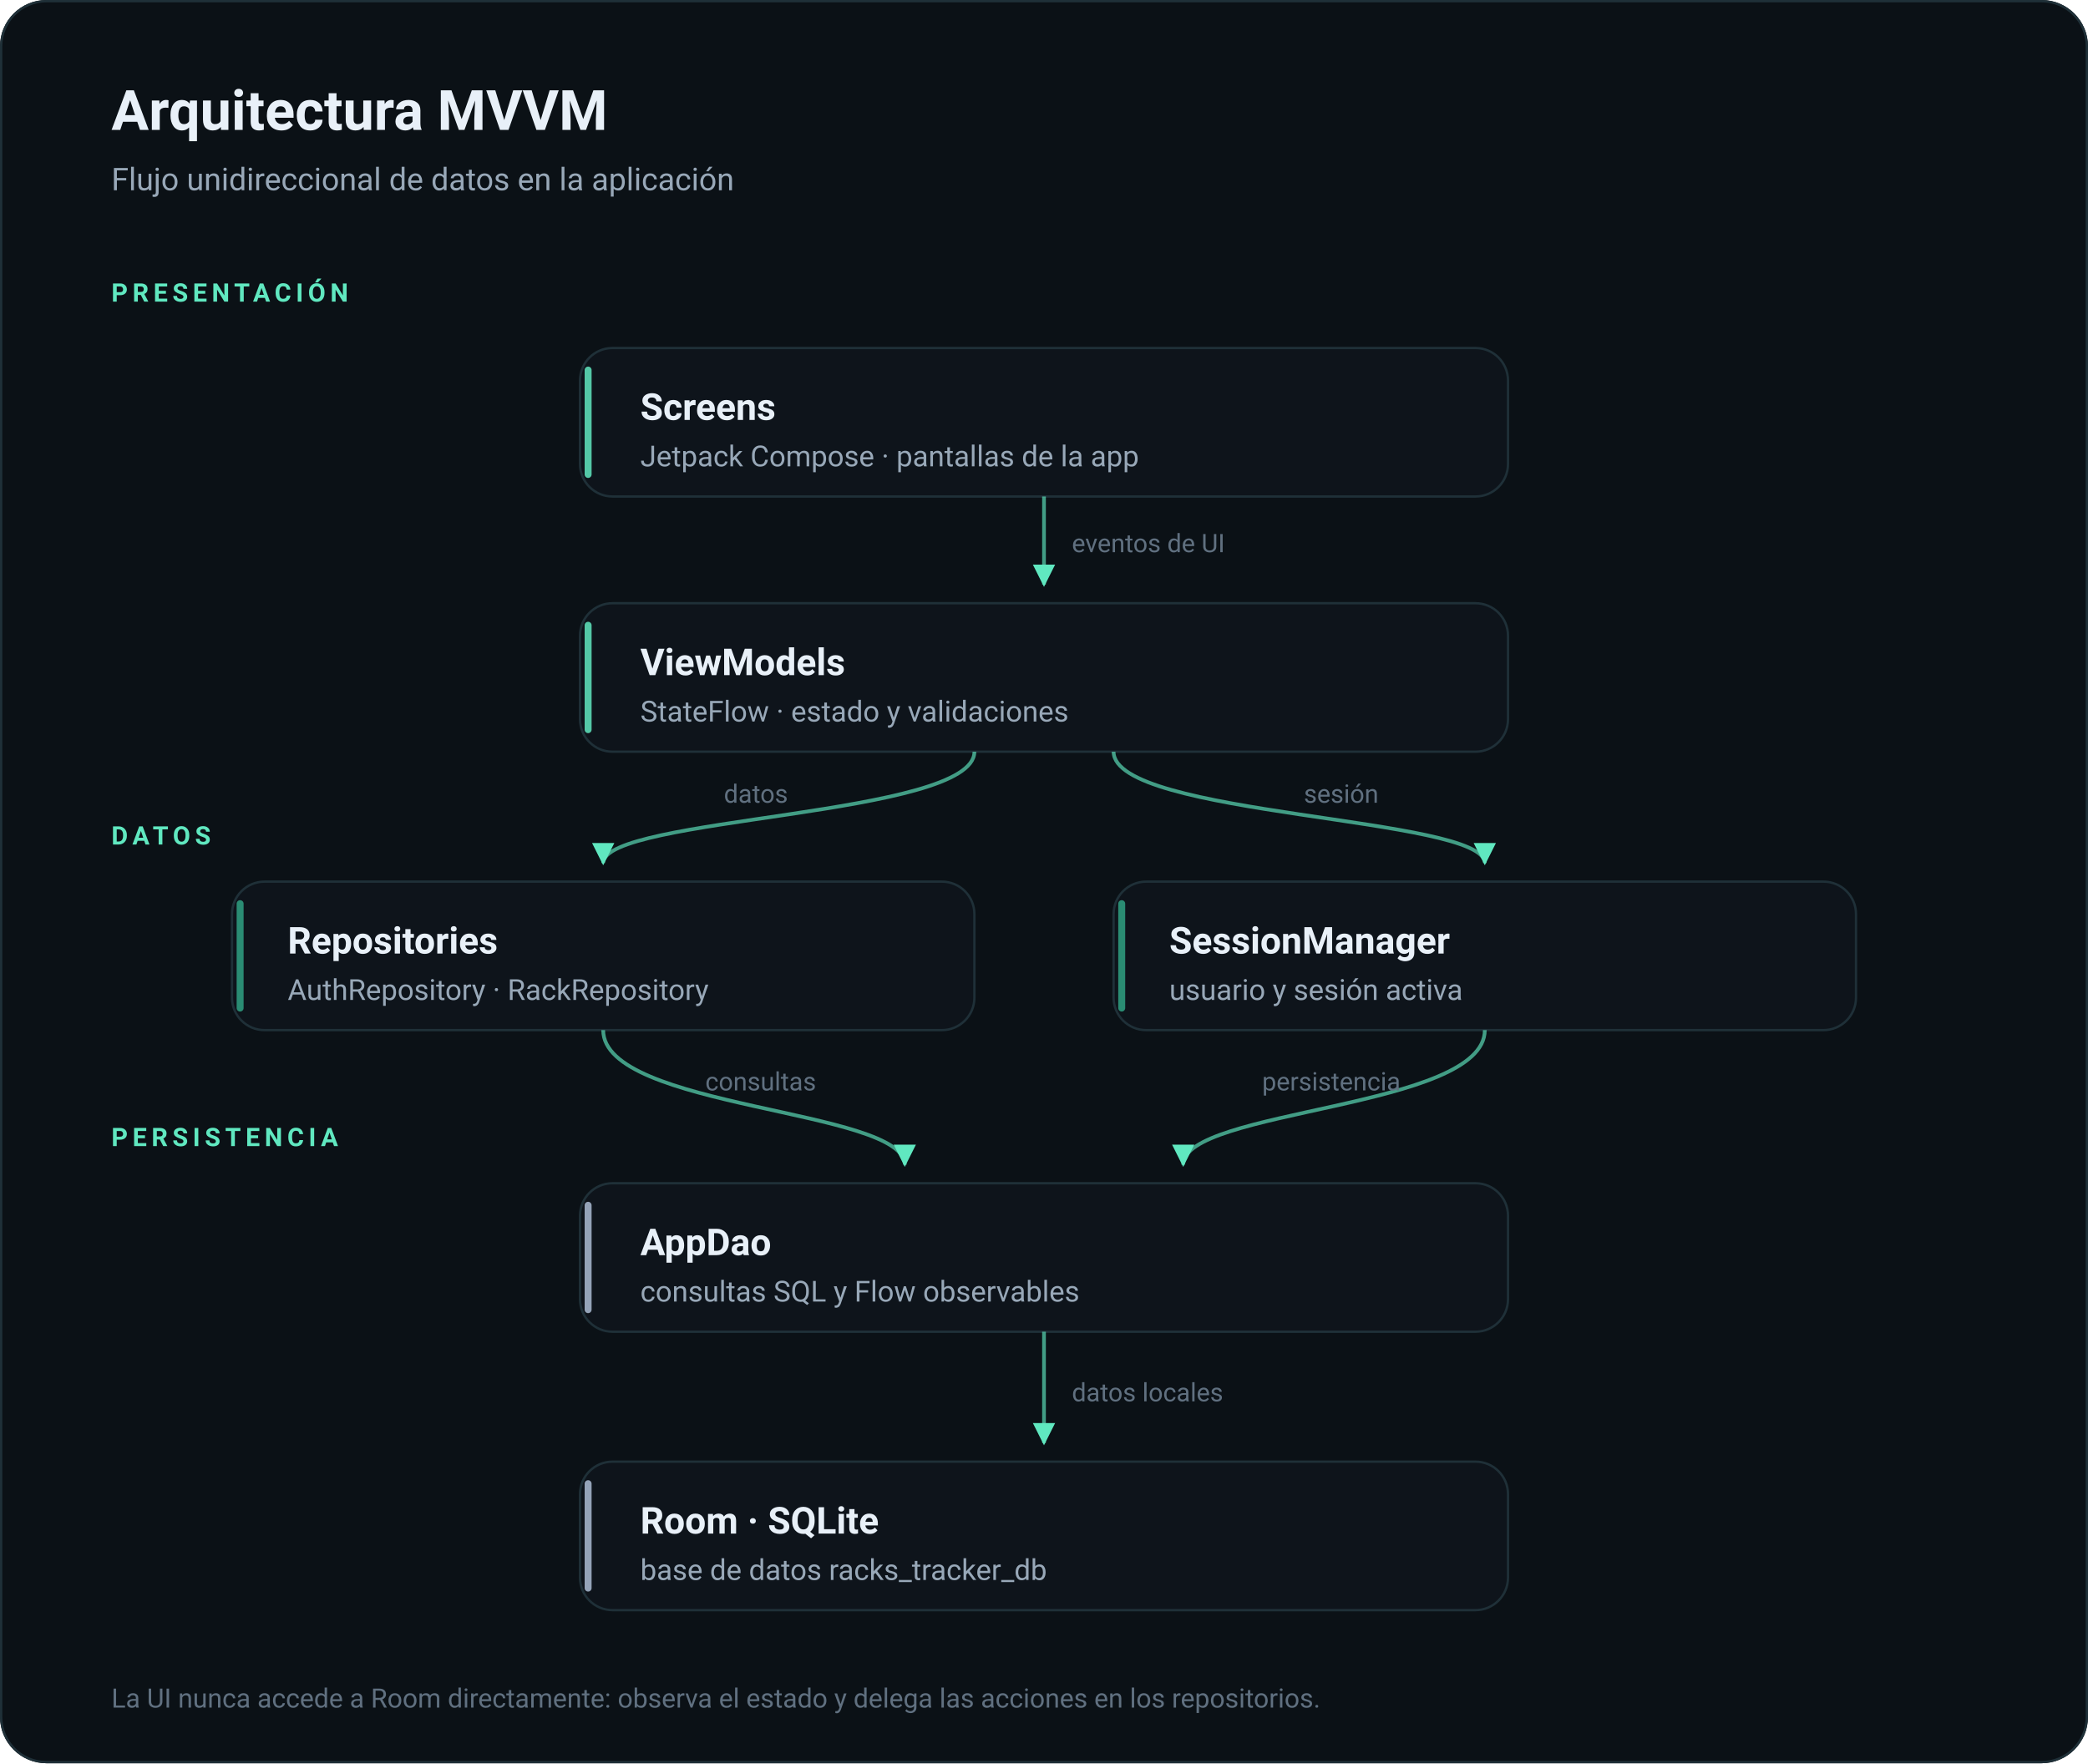
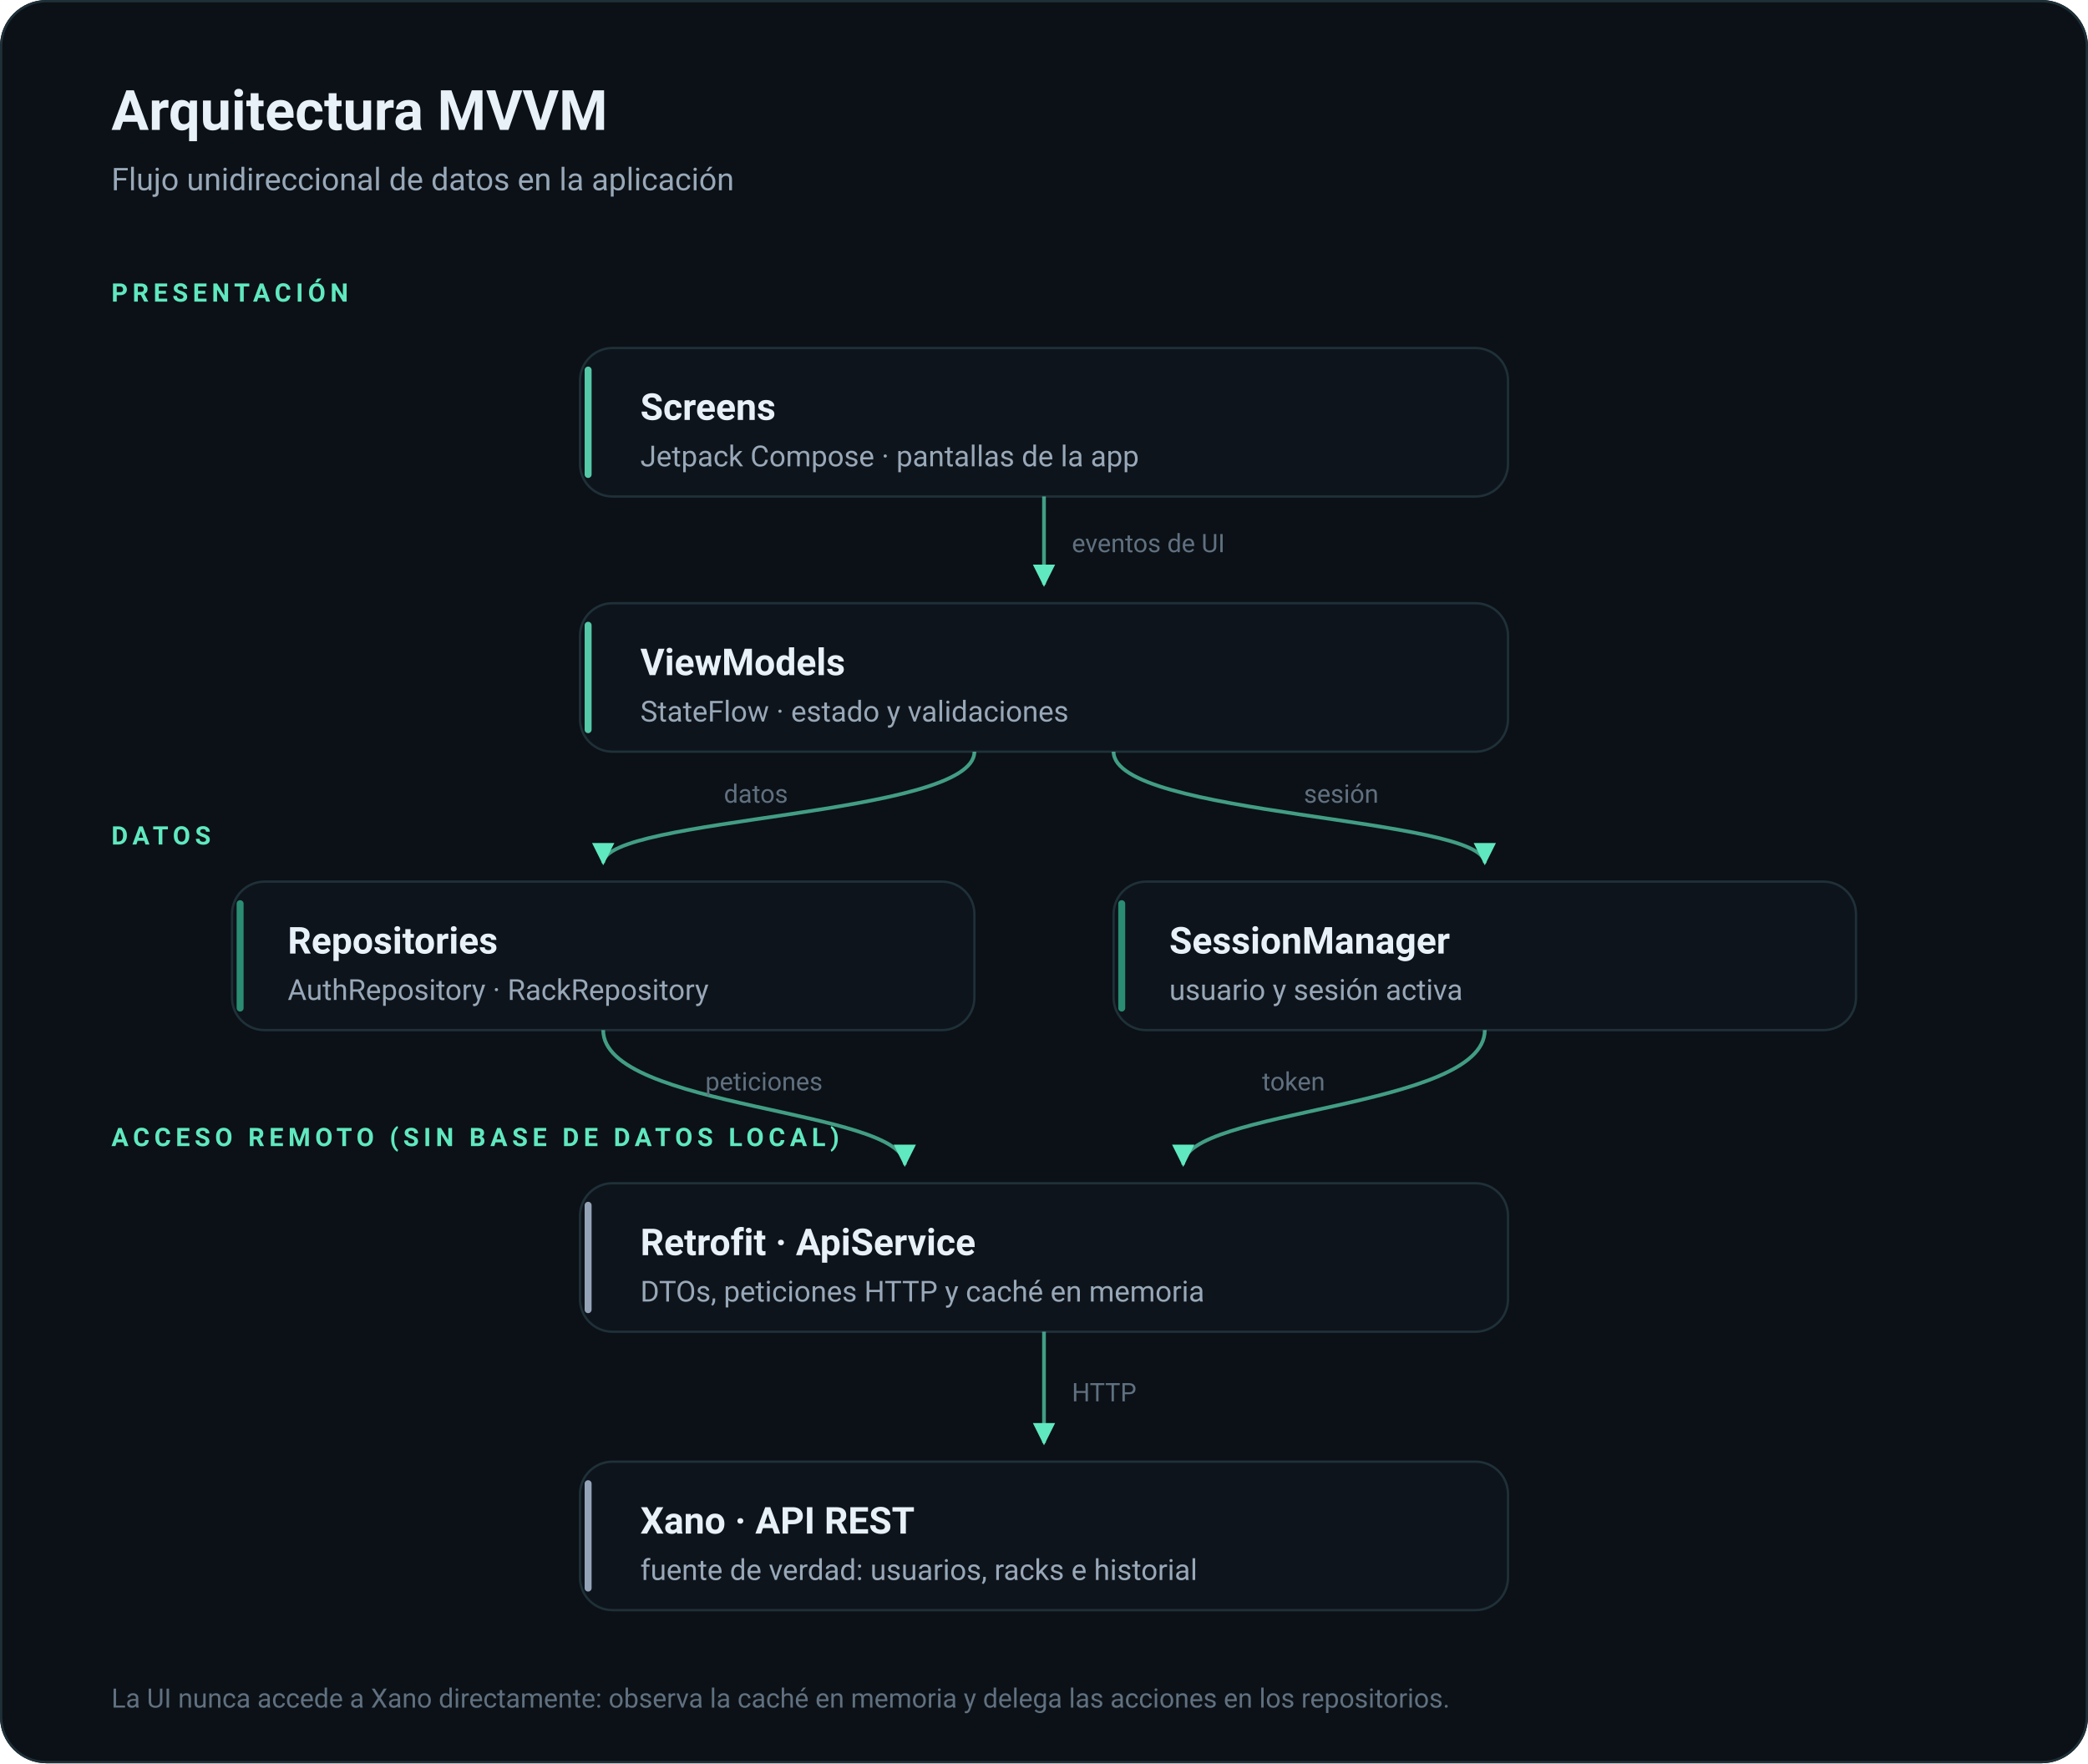
<svg xmlns="http://www.w3.org/2000/svg" width="900" height="760" viewBox="0 0 900 760" role="img" aria-labelledby="arqTitle arqDesc">
  <defs>
    <marker id="arqArrow" viewBox="0 0 10 10" refX="9" refY="5" markerWidth="6" markerHeight="6" orient="auto-start-reverse">
      <path d="M 0 0 L 10 5 L 0 10 z" fill="#60E8C0" />
    </marker>
  </defs>
  <rect width="900" height="760" rx="20" fill="#0B1116" />
  <rect x="0.5" y="0.5" width="899" height="759" rx="19.5" fill="none" stroke="#1F3038" />
  <text x="48" y="56" font-family="Segoe UI, Roboto, Helvetica, Arial, sans-serif" font-size="24" font-weight="700" fill="#E8F0F8">Arquitectura MVVM</text>
  <text x="48" y="82" font-family="Segoe UI, Roboto, Helvetica, Arial, sans-serif" font-size="13.5" fill="#98A8B8">Flujo unidireccional de datos en la aplicación</text>
  <text x="48" y="130" font-family="Segoe UI, Roboto, Helvetica, Arial, sans-serif" font-size="11" font-weight="600" letter-spacing="2" fill="#60E8C0">PRESENTACIÓN</text>
  <rect x="250" y="150" width="400" height="64" rx="14" fill="#0E141B" stroke="#1F3038" />
  <rect x="252" y="158" width="3" height="48" rx="1.5" fill="#60E8C0" opacity="0.85" />
  <text x="276" y="181" font-family="Segoe UI, Roboto, Helvetica, Arial, sans-serif" font-size="16" font-weight="700" fill="#E8F0F8">Screens</text>
  <text x="276" y="201" font-family="Segoe UI, Roboto, Helvetica, Arial, sans-serif" font-size="12.5" fill="#98A8B8">Jetpack Compose · pantallas de la app</text>
  <rect x="250" y="260" width="400" height="64" rx="14" fill="#0E141B" stroke="#1F3038" />
  <rect x="252" y="268" width="3" height="48" rx="1.5" fill="#60E8C0" opacity="0.85" />
  <text x="276" y="291" font-family="Segoe UI, Roboto, Helvetica, Arial, sans-serif" font-size="16" font-weight="700" fill="#E8F0F8">ViewModels</text>
  <text x="276" y="311" font-family="Segoe UI, Roboto, Helvetica, Arial, sans-serif" font-size="12.5" fill="#98A8B8">StateFlow · estado y validaciones</text>
  <line x1="450" y1="214" x2="450" y2="252" stroke="#60E8C0" stroke-opacity="0.65" stroke-width="1.6" marker-end="url(#arqArrow)" />
  <text x="462" y="238" font-family="Segoe UI, Roboto, Helvetica, Arial, sans-serif" font-size="11" fill="#607080">eventos de UI</text>
  <text x="48" y="364" font-family="Segoe UI, Roboto, Helvetica, Arial, sans-serif" font-size="11" font-weight="600" letter-spacing="2" fill="#60E8C0">DATOS</text>
  <rect x="100" y="380" width="320" height="64" rx="14" fill="#0E141B" stroke="#1F3038" />
  <rect x="102" y="388" width="3" height="48" rx="1.5" fill="#2A8C73" />
  <text x="124" y="411" font-family="Segoe UI, Roboto, Helvetica, Arial, sans-serif" font-size="16" font-weight="700" fill="#E8F0F8">Repositories</text>
  <text x="124" y="431" font-family="Segoe UI, Roboto, Helvetica, Arial, sans-serif" font-size="12.5" fill="#98A8B8">AuthRepository · RackRepository</text>
  <rect x="480" y="380" width="320" height="64" rx="14" fill="#0E141B" stroke="#1F3038" />
  <rect x="482" y="388" width="3" height="48" rx="1.5" fill="#2A8C73" />
  <text x="504" y="411" font-family="Segoe UI, Roboto, Helvetica, Arial, sans-serif" font-size="16" font-weight="700" fill="#E8F0F8">SessionManager</text>
  <text x="504" y="431" font-family="Segoe UI, Roboto, Helvetica, Arial, sans-serif" font-size="12.5" fill="#98A8B8">usuario y sesión activa</text>
  <path d="M420 324 C420 352 260 352 260 372" fill="none" stroke="#60E8C0" stroke-opacity="0.65" stroke-width="1.6" marker-end="url(#arqArrow)" />
  <path d="M480 324 C480 352 640 352 640 372" fill="none" stroke="#60E8C0" stroke-opacity="0.65" stroke-width="1.6" marker-end="url(#arqArrow)" />
  <text x="312" y="346" font-family="Segoe UI, Roboto, Helvetica, Arial, sans-serif" font-size="11" fill="#607080">datos</text>
  <text x="562" y="346" font-family="Segoe UI, Roboto, Helvetica, Arial, sans-serif" font-size="11" fill="#607080">sesión</text>
-   <text x="48" y="494" font-family="Segoe UI, Roboto, Helvetica, Arial, sans-serif" font-size="11" font-weight="600" letter-spacing="2" fill="#60E8C0">PERSISTENCIA</text>
+   <text x="48" y="494" font-family="Segoe UI, Roboto, Helvetica, Arial, sans-serif" font-size="11" font-weight="600" letter-spacing="2" fill="#60E8C0">ACCESO REMOTO (SIN BASE DE DATOS LOCAL)</text>
  <rect x="250" y="510" width="400" height="64" rx="14" fill="#0E141B" stroke="#1F3038" />
  <rect x="252" y="518" width="3" height="48" rx="1.5" fill="#94A3B8" />
-   <text x="276" y="541" font-family="Segoe UI, Roboto, Helvetica, Arial, sans-serif" font-size="16" font-weight="700" fill="#E8F0F8">AppDao</text>
-   <text x="276" y="561" font-family="Segoe UI, Roboto, Helvetica, Arial, sans-serif" font-size="12.5" fill="#98A8B8">consultas SQL y Flow observables</text>
+   <text x="276" y="541" font-family="Segoe UI, Roboto, Helvetica, Arial, sans-serif" font-size="16" font-weight="700" fill="#E8F0F8">Retrofit · ApiService</text>
+   <text x="276" y="561" font-family="Segoe UI, Roboto, Helvetica, Arial, sans-serif" font-size="12.5" fill="#98A8B8">DTOs, peticiones HTTP y caché en memoria</text>
  <rect x="250" y="630" width="400" height="64" rx="14" fill="#0E141B" stroke="#1F3038" />
  <rect x="252" y="638" width="3" height="48" rx="1.5" fill="#94A3B8" />
-   <text x="276" y="661" font-family="Segoe UI, Roboto, Helvetica, Arial, sans-serif" font-size="16" font-weight="700" fill="#E8F0F8">Room · SQLite</text>
-   <text x="276" y="681" font-family="Segoe UI, Roboto, Helvetica, Arial, sans-serif" font-size="12.5" fill="#98A8B8">base de datos racks_tracker_db</text>
+   <text x="276" y="661" font-family="Segoe UI, Roboto, Helvetica, Arial, sans-serif" font-size="16" font-weight="700" fill="#E8F0F8">Xano · API REST</text>
+   <text x="276" y="681" font-family="Segoe UI, Roboto, Helvetica, Arial, sans-serif" font-size="12.5" fill="#98A8B8">fuente de verdad: usuarios, racks e historial</text>
  <path d="M260 444 C260 478 390 478 390 502" fill="none" stroke="#60E8C0" stroke-opacity="0.65" stroke-width="1.6" marker-end="url(#arqArrow)" />
  <path d="M640 444 C640 478 510 478 510 502" fill="none" stroke="#60E8C0" stroke-opacity="0.65" stroke-width="1.6" marker-end="url(#arqArrow)" />
-   <text x="304" y="470" font-family="Segoe UI, Roboto, Helvetica, Arial, sans-serif" font-size="11" fill="#607080">consultas</text>
-   <text x="544" y="470" font-family="Segoe UI, Roboto, Helvetica, Arial, sans-serif" font-size="11" fill="#607080">persistencia</text>
+   <text x="304" y="470" font-family="Segoe UI, Roboto, Helvetica, Arial, sans-serif" font-size="11" fill="#607080">peticiones</text>
+   <text x="544" y="470" font-family="Segoe UI, Roboto, Helvetica, Arial, sans-serif" font-size="11" fill="#607080">token</text>
  <line x1="450" y1="574" x2="450" y2="622" stroke="#60E8C0" stroke-opacity="0.65" stroke-width="1.6" marker-end="url(#arqArrow)" />
-   <text x="462" y="604" font-family="Segoe UI, Roboto, Helvetica, Arial, sans-serif" font-size="11" fill="#607080">datos locales</text>
-   <text x="48" y="736" font-family="Segoe UI, Roboto, Helvetica, Arial, sans-serif" font-size="11.5" fill="#607080">La UI nunca accede a Room directamente: observa el estado y delega las acciones en los repositorios.</text>
+   <text x="462" y="604" font-family="Segoe UI, Roboto, Helvetica, Arial, sans-serif" font-size="11" fill="#607080">HTTP</text>
+   <text x="48" y="736" font-family="Segoe UI, Roboto, Helvetica, Arial, sans-serif" font-size="11.5" fill="#607080">La UI nunca accede a Xano directamente: observa la caché en memoria y delega las acciones en los repositorios.</text>
</svg>
